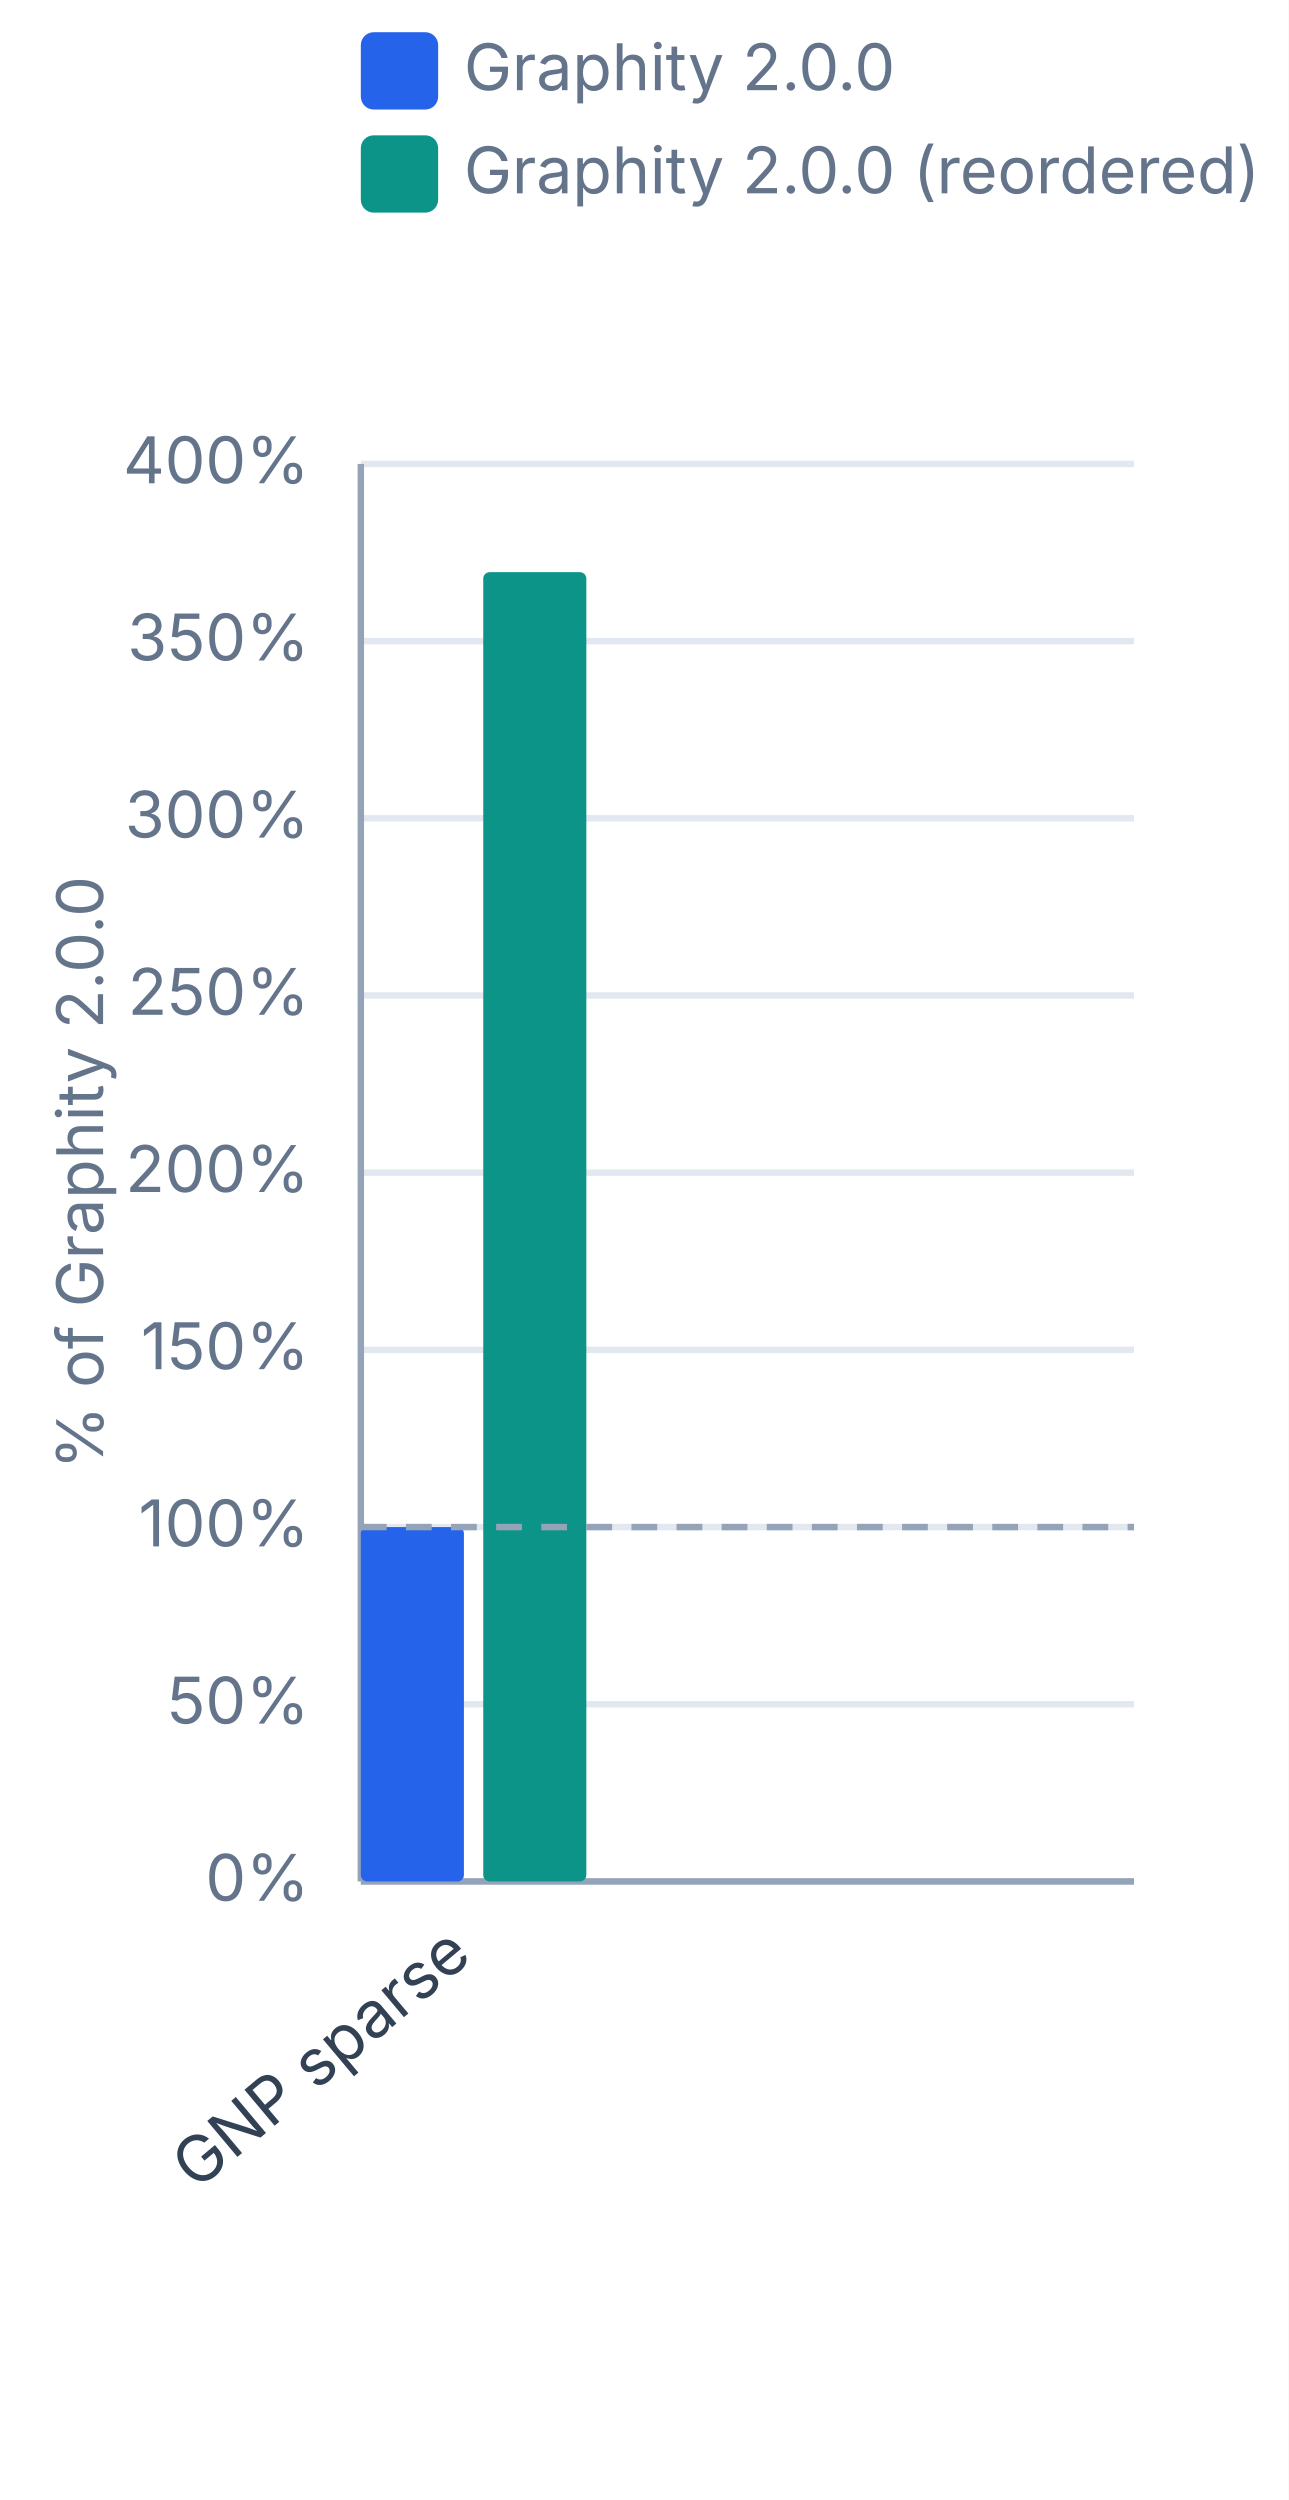
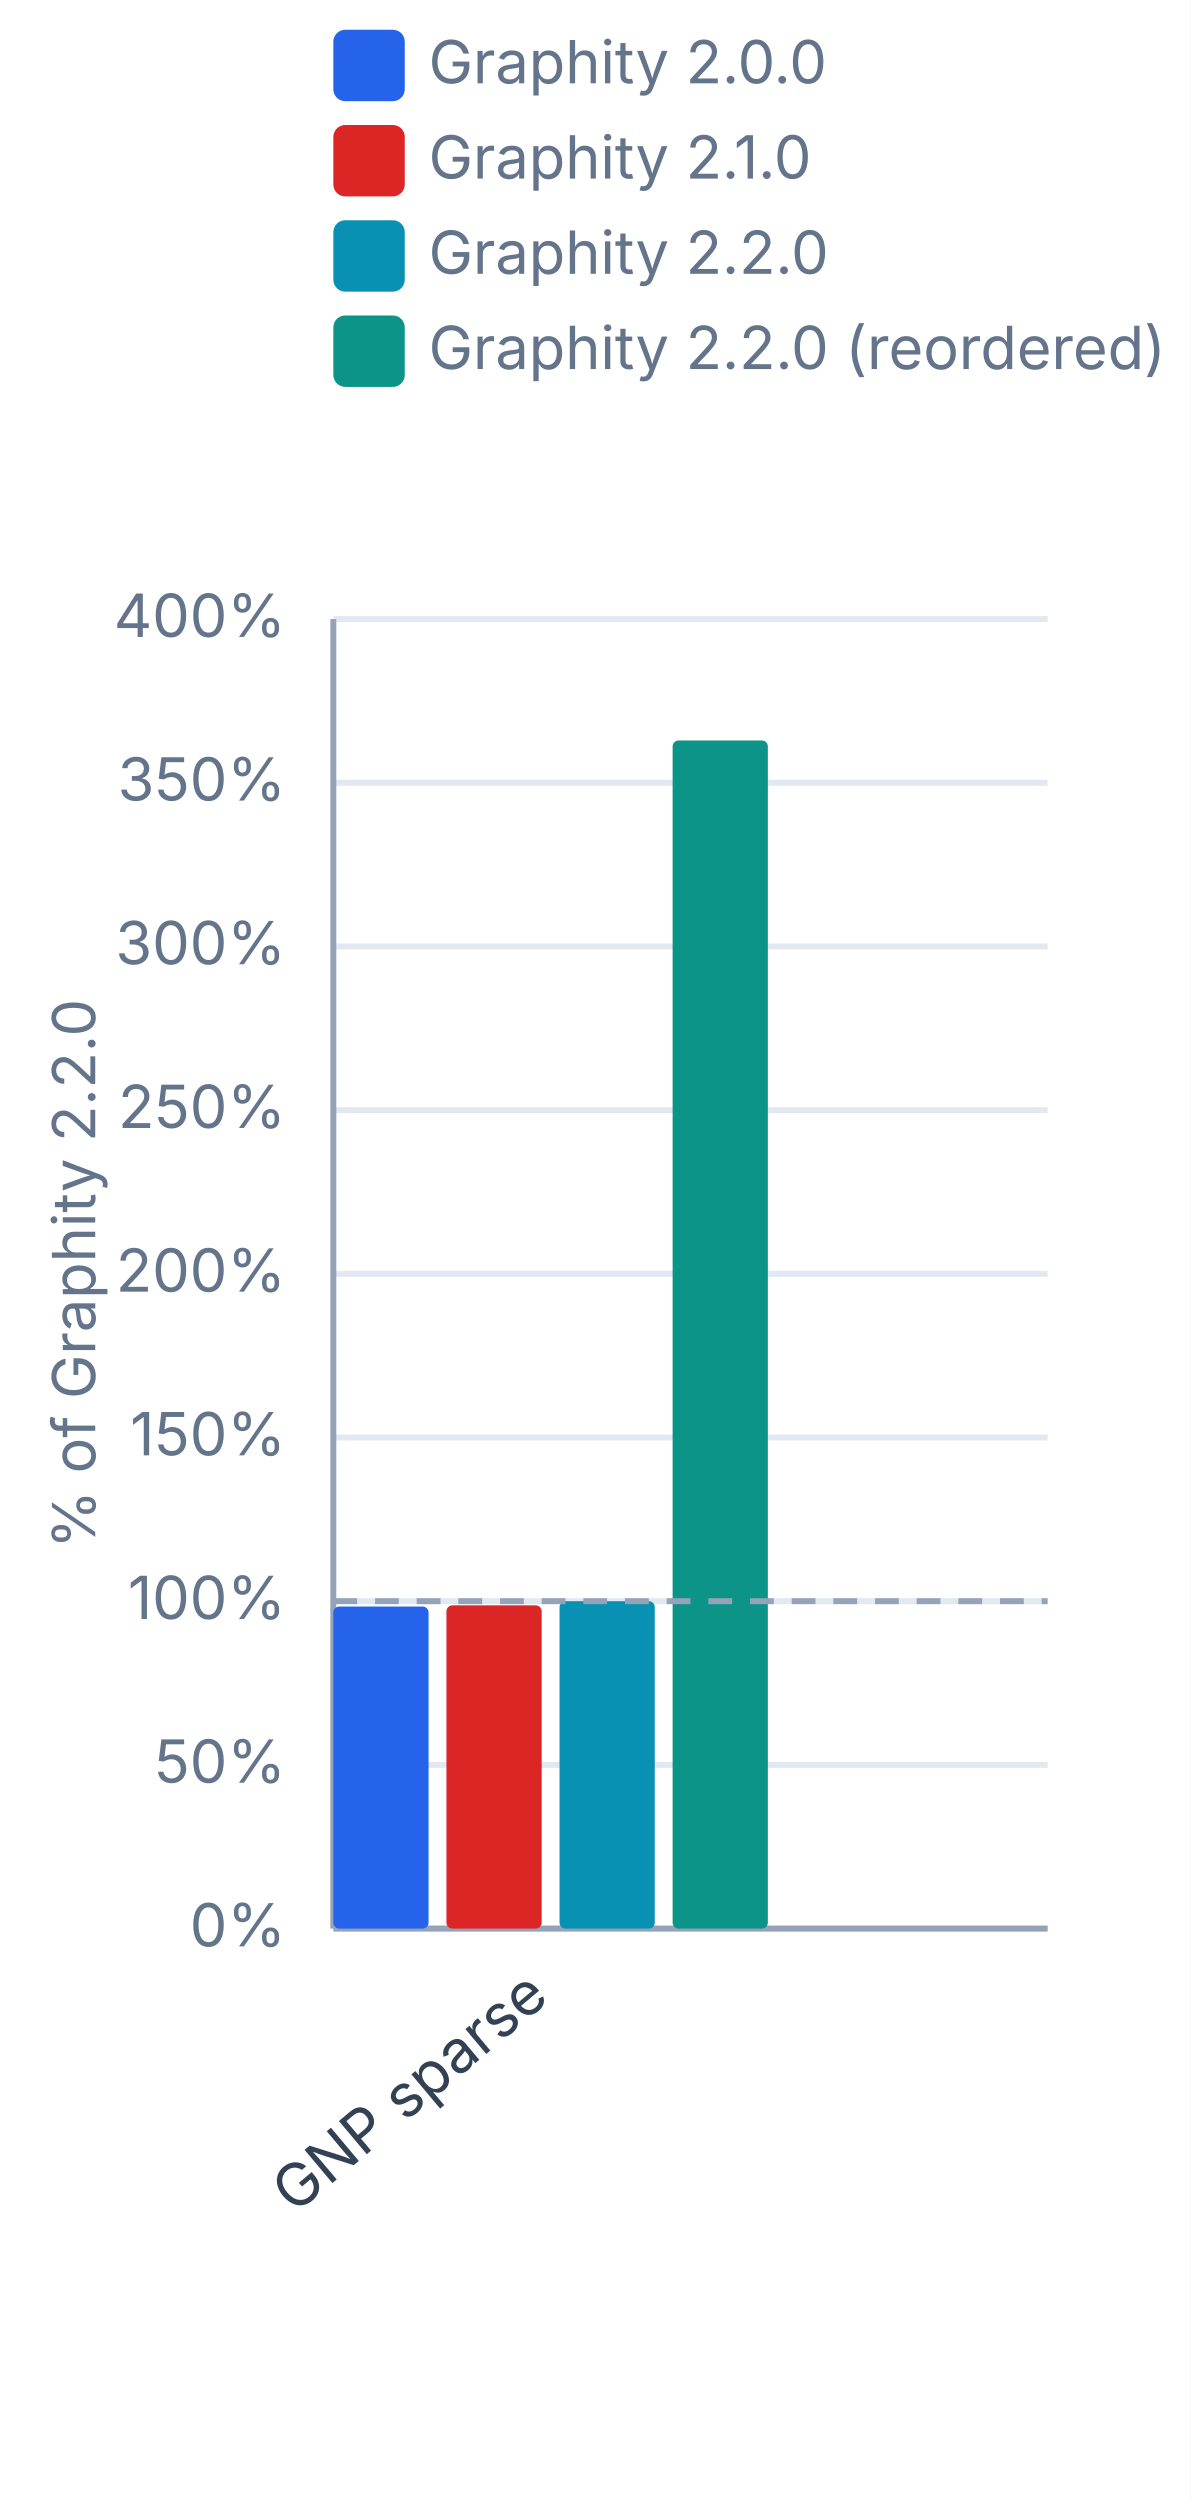
- <svg xmlns="http://www.w3.org/2000/svg" width="200" height="388" viewBox="0 0 200 388" role="img">
+ <svg xmlns="http://www.w3.org/2000/svg" width="200" height="420" viewBox="0 0 200 420" role="img">
  <style>text{font-family:ui-sans-serif,system-ui,-apple-system,Segoe UI,sans-serif;font-size:11px;fill:#334155}.axis{stroke:#94a3b8;stroke-width:1;fill:none}.grid{stroke:#e2e8f0;stroke-width:1}.ylabel{fill:#64748b;font-size:10px}.tick{fill:#64748b;font-size:10px}.xlabel{font-size:10px}</style>
-   <rect x="0" y="0" width="200" height="388" fill="#ffffff" />
+   <rect x="0" y="0" width="200" height="420" fill="#ffffff" />
  <rect x="56" y="5" width="12" height="12" rx="2" fill="#2563eb" />
  <text x="72" y="14" class="tick">Graphity 2.0.0</text>
-   <rect x="56" y="21" width="12" height="12" rx="2" fill="#0d9488" />
-   <text x="72" y="30" class="tick">Graphity 2.0.0 (reordered)</text>
-   <line class="grid" x1="56" y1="292.0" x2="176" y2="292.0" />
-   <text class="tick" x="48" y="295.0" text-anchor="end">0%</text>
-   <line class="grid" x1="56" y1="264.5" x2="176" y2="264.5" />
-   <text class="tick" x="48" y="267.5" text-anchor="end">50%</text>
-   <line class="grid" x1="56" y1="237.0" x2="176" y2="237.0" />
-   <text class="tick" x="48" y="240.0" text-anchor="end">100%</text>
-   <line class="grid" x1="56" y1="209.5" x2="176" y2="209.5" />
-   <text class="tick" x="48" y="212.5" text-anchor="end">150%</text>
-   <line class="grid" x1="56" y1="182.0" x2="176" y2="182.0" />
-   <text class="tick" x="48" y="185.0" text-anchor="end">200%</text>
-   <line class="grid" x1="56" y1="154.5" x2="176" y2="154.5" />
-   <text class="tick" x="48" y="157.5" text-anchor="end">250%</text>
-   <line class="grid" x1="56" y1="127.0" x2="176" y2="127.0" />
-   <text class="tick" x="48" y="130.0" text-anchor="end">300%</text>
-   <line class="grid" x1="56" y1="99.5" x2="176" y2="99.5" />
-   <text class="tick" x="48" y="102.5" text-anchor="end">350%</text>
-   <line class="grid" x1="56" y1="72.0" x2="176" y2="72.0" />
-   <text class="tick" x="48" y="75.0" text-anchor="end">400%</text>
-   <line class="axis" x1="56" y1="72" x2="56" y2="292" />
-   <line class="axis" x1="56" y1="292" x2="176" y2="292" />
-   <text class="ylabel" x="16" y="182.0" text-anchor="middle" transform="rotate(-90 16 182.0)">% of Graphity 2.0.0</text>
-   <text class="xlabel" x="73.5" y="304.0" text-anchor="end" transform="rotate(-40 73.5 304.0)">GNP sparse</text>
-   <rect x="56.0" y="237.0" width="16" height="55.0" fill="#2563eb" rx="1" />
-   <rect x="75.0" y="88.8" width="16" height="203.2" fill="#0d9488" rx="1" />
-   <line x1="56" y1="237.0" x2="176" y2="237.0" stroke="#94a3b8" stroke-width="1" stroke-dasharray="4 3" />
+   <rect x="56" y="21" width="12" height="12" rx="2" fill="#dc2626" />
+   <text x="72" y="30" class="tick">Graphity 2.1.0</text>
+   <rect x="56" y="37" width="12" height="12" rx="2" fill="#0891b2" />
+   <text x="72" y="46" class="tick">Graphity 2.2.0</text>
+   <rect x="56" y="53" width="12" height="12" rx="2" fill="#0d9488" />
+   <text x="72" y="62" class="tick">Graphity 2.2.0 (reordered)</text>
+   <line class="grid" x1="56" y1="324.0" x2="176" y2="324.0" />
+   <text class="tick" x="48" y="327.0" text-anchor="end">0%</text>
+   <line class="grid" x1="56" y1="296.5" x2="176" y2="296.5" />
+   <text class="tick" x="48" y="299.5" text-anchor="end">50%</text>
+   <line class="grid" x1="56" y1="269.0" x2="176" y2="269.0" />
+   <text class="tick" x="48" y="272.0" text-anchor="end">100%</text>
+   <line class="grid" x1="56" y1="241.5" x2="176" y2="241.5" />
+   <text class="tick" x="48" y="244.5" text-anchor="end">150%</text>
+   <line class="grid" x1="56" y1="214.0" x2="176" y2="214.0" />
+   <text class="tick" x="48" y="217.0" text-anchor="end">200%</text>
+   <line class="grid" x1="56" y1="186.5" x2="176" y2="186.5" />
+   <text class="tick" x="48" y="189.5" text-anchor="end">250%</text>
+   <line class="grid" x1="56" y1="159.0" x2="176" y2="159.0" />
+   <text class="tick" x="48" y="162.0" text-anchor="end">300%</text>
+   <line class="grid" x1="56" y1="131.5" x2="176" y2="131.5" />
+   <text class="tick" x="48" y="134.5" text-anchor="end">350%</text>
+   <line class="grid" x1="56" y1="104.0" x2="176" y2="104.0" />
+   <text class="tick" x="48" y="107.0" text-anchor="end">400%</text>
+   <line class="axis" x1="56" y1="104" x2="56" y2="324" />
+   <line class="axis" x1="56" y1="324" x2="176" y2="324" />
+   <text class="ylabel" x="16" y="214.0" text-anchor="middle" transform="rotate(-90 16 214.0)">% of Graphity 2.2.0</text>
+   <text class="xlabel" x="92.5" y="336.0" text-anchor="end" transform="rotate(-40 92.5 336.0)">GNP sparse</text>
+   <rect x="56.0" y="269.9" width="16" height="54.1" fill="#2563eb" rx="1" />
+   <rect x="75.0" y="269.7" width="16" height="54.3" fill="#dc2626" rx="1" />
+   <rect x="94.0" y="269.0" width="16" height="55.0" fill="#0891b2" rx="1" />
+   <rect x="113.0" y="124.4" width="16" height="199.6" fill="#0d9488" rx="1" />
+   <line x1="56" y1="269.0" x2="176" y2="269.0" stroke="#94a3b8" stroke-width="1" stroke-dasharray="4 3" />
</svg>
